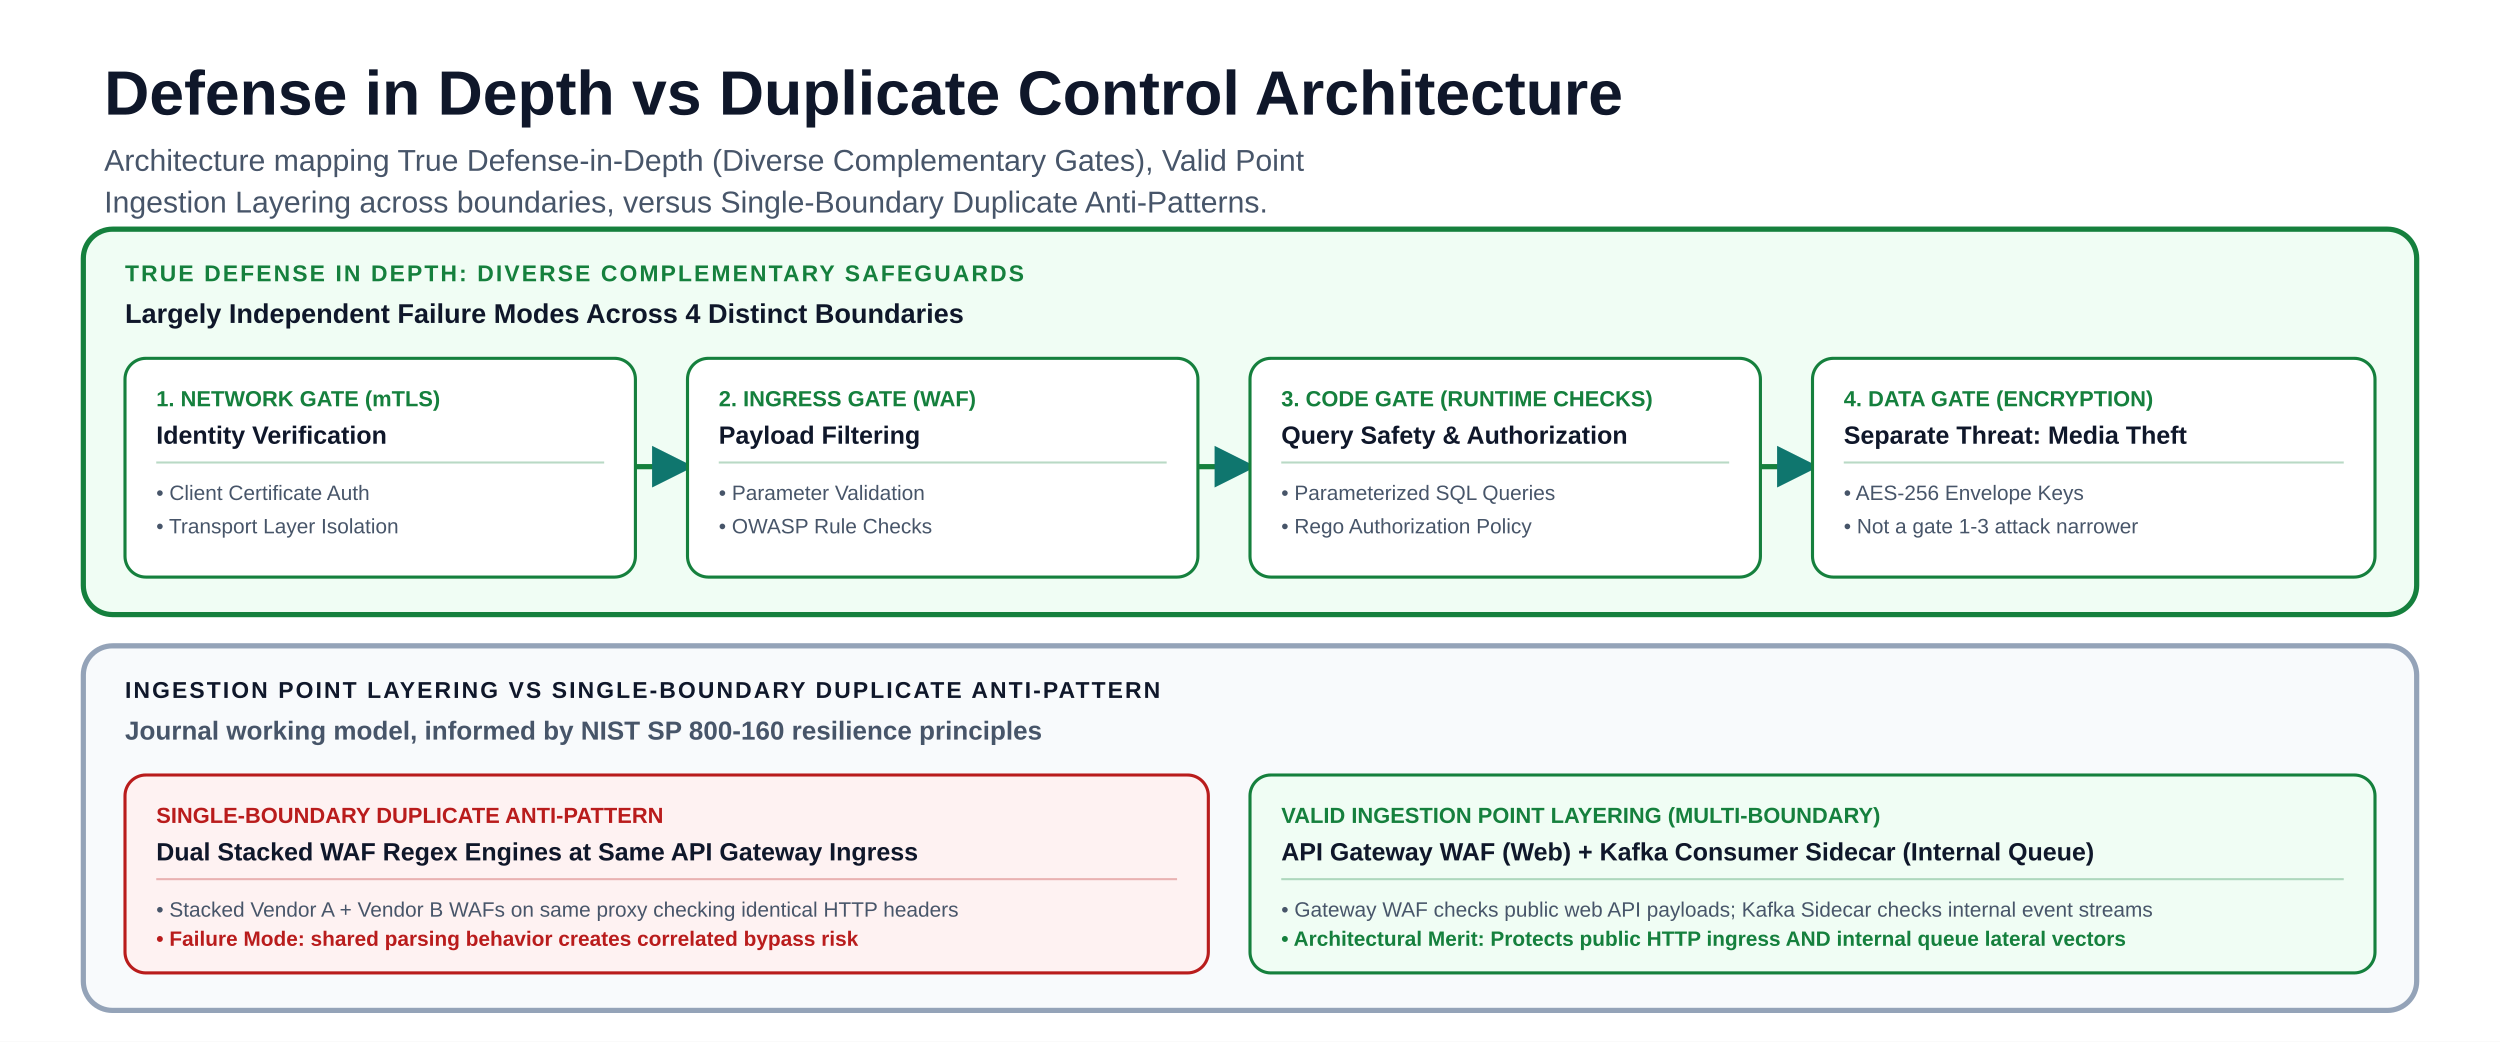
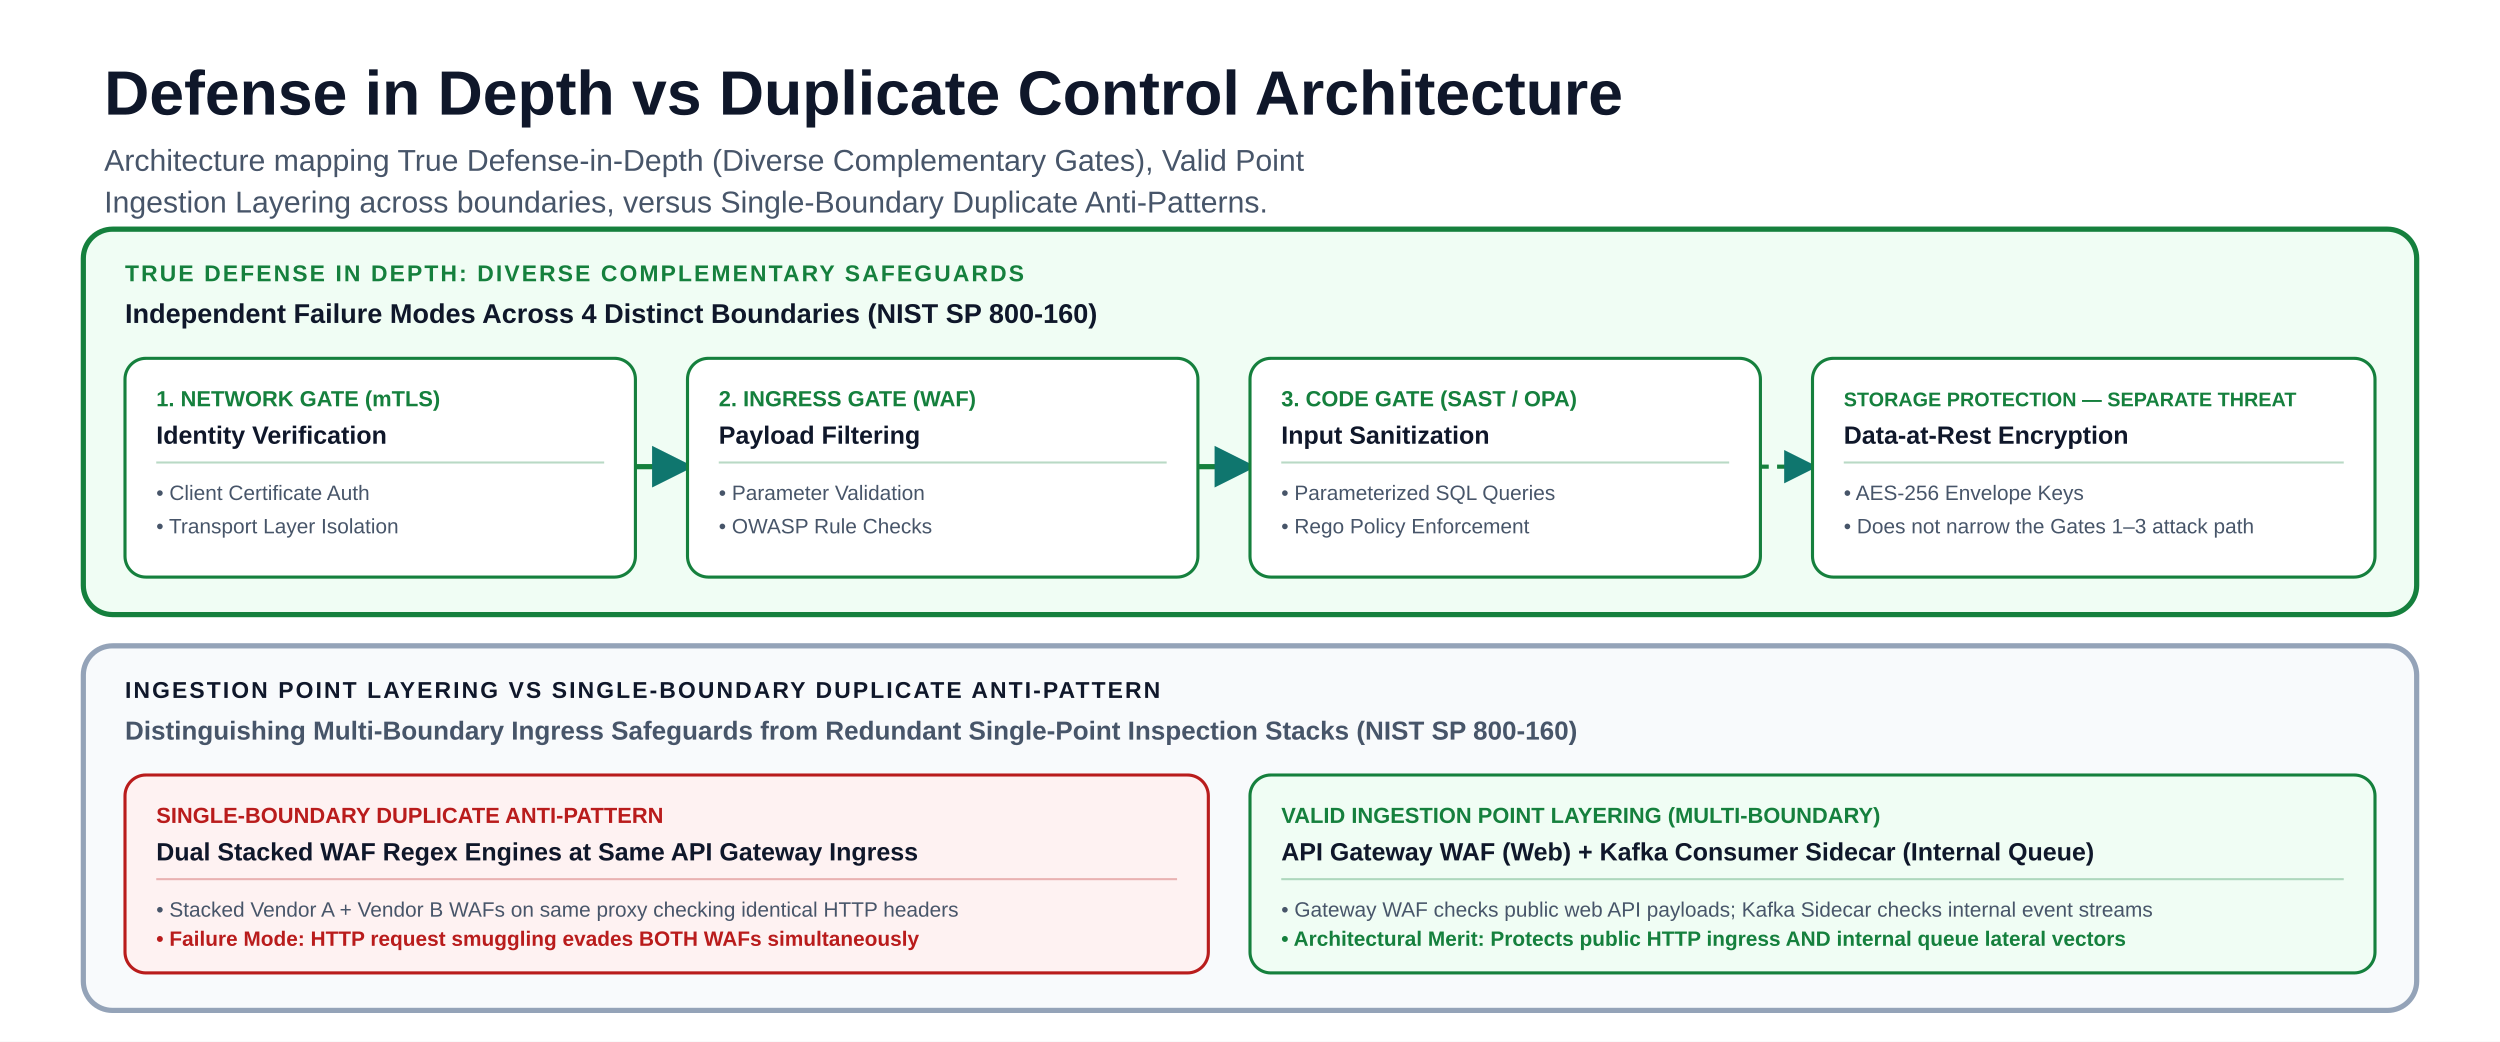
<svg xmlns="http://www.w3.org/2000/svg" viewBox="0 0 1200 500" font-family="-apple-system, BlinkMacSystemFont, 'Segoe UI', Arial, sans-serif" role="img" aria-labelledby="title description">
  <rect width="1200" height="500" fill="#ffffff" />
  <defs>
    <marker id="arrow" viewBox="0 0 10 10" refX="8.5" refY="5" markerWidth="8" markerHeight="8" orient="auto">
      <path d="M0 0 L10 5 L0 10Z" fill="#94a3b8" />
    </marker>
    <marker id="arrow-reverse" viewBox="0 0 10 10" refX="1.5" refY="5" markerWidth="8" markerHeight="8" orient="auto">
      <path d="M10 0 L0 5 L10 10Z" fill="#94a3b8" />
    </marker>
    <marker id="arrow-blue" viewBox="0 0 10 10" refX="8.5" refY="5" markerWidth="8" markerHeight="8" orient="auto">
      <path d="M0 0 L10 5 L0 10Z" fill="#2563eb" />
    </marker>
    <marker id="arrow-teal" viewBox="0 0 10 10" refX="8.5" refY="5" markerWidth="8" markerHeight="8" orient="auto">
      <path d="M0 0 L10 5 L0 10Z" fill="#0f766e" />
    </marker>
    <marker id="arrow-amber" viewBox="0 0 10 10" refX="8.5" refY="5" markerWidth="8" markerHeight="8" orient="auto">
      <path d="M0 0 L10 5 L0 10Z" fill="#b45309" />
    </marker>
    <marker id="arrow-violet" viewBox="0 0 10 10" refX="8.5" refY="5" markerWidth="8" markerHeight="8" orient="auto">
      <path d="M0 0 L10 5 L0 10Z" fill="#7c3aed" />
    </marker>
    <marker id="arrow-red" viewBox="0 0 10 10" refX="8.5" refY="5" markerWidth="8" markerHeight="8" orient="auto">
      <path d="M0 0 L10 5 L0 10Z" fill="#b91c1c" />
    </marker>
  </defs>
  <text x="50" y="55" font-size="30" font-weight="850" fill="#0f172a">Defense in Depth vs Duplicate Control Architecture</text>
  <text x="50" y="82" font-size="14.5" fill="#475569">Architecture mapping True Defense-in-Depth (Diverse Complementary Gates), Valid Point</text>
  <text x="50" y="102" font-size="14.5" fill="#475569">Ingestion Layering across boundaries, versus Single-Boundary Duplicate Anti-Patterns.</text>
  <rect x="40" y="110" width="1120" height="185" rx="14" fill="#f0fdf4" stroke="#15803d" stroke-width="2.5" />
  <text x="60" y="135" font-size="11" font-weight="900" letter-spacing="1" fill="#15803d">TRUE DEFENSE IN DEPTH: DIVERSE COMPLEMENTARY SAFEGUARDS</text>
-   <text x="60" y="155" font-size="13" font-weight="800" fill="#0f172a">Largely Independent Failure Modes Across 4 Distinct Boundaries</text>
+   <text x="60" y="155" font-size="13" font-weight="800" fill="#0f172a">Independent Failure Modes Across 4 Distinct Boundaries (NIST SP 800-160)</text>
  <rect x="60" y="172" width="245" height="105" rx="10" fill="#ffffff" stroke="#15803d" stroke-width="1.5" />
  <text x="75" y="195" font-size="10.5" font-weight="900" fill="#15803d">1. NETWORK GATE (mTLS)</text>
  <text x="75" y="213" font-size="12" font-weight="800" fill="#0f172a">Identity Verification</text>
  <line x1="75" y1="222" x2="290" y2="222" stroke="#15803d" stroke-opacity="0.3" stroke-width="1" />
  <text x="75" y="240" font-size="10" font-weight="500" fill="#475569">• Client Certificate Auth</text>
  <text x="75" y="256" font-size="10" font-weight="500" fill="#475569">• Transport Layer Isolation</text>
  <path d="M 305 224 L 330 224" fill="none" stroke="#15803d" stroke-width="2.5" marker-end="url(#arrow-teal)" />
  <rect x="330" y="172" width="245" height="105" rx="10" fill="#ffffff" stroke="#15803d" stroke-width="1.5" />
  <text x="345" y="195" font-size="10.5" font-weight="900" fill="#15803d">2. INGRESS GATE (WAF)</text>
  <text x="345" y="213" font-size="12" font-weight="800" fill="#0f172a">Payload Filtering</text>
  <line x1="345" y1="222" x2="560" y2="222" stroke="#15803d" stroke-opacity="0.3" stroke-width="1" />
  <text x="345" y="240" font-size="10" font-weight="500" fill="#475569">• Parameter Validation</text>
  <text x="345" y="256" font-size="10" font-weight="500" fill="#475569">• OWASP Rule Checks</text>
  <path d="M 575 224 L 600 224" fill="none" stroke="#15803d" stroke-width="2.5" marker-end="url(#arrow-teal)" />
  <rect x="600" y="172" width="245" height="105" rx="10" fill="#ffffff" stroke="#15803d" stroke-width="1.5" />
-   <text x="615" y="195" font-size="10.5" font-weight="900" fill="#15803d">3. CODE GATE (RUNTIME CHECKS)</text>
-   <text x="615" y="213" font-size="12" font-weight="800" fill="#0f172a">Query Safety &amp; Authorization</text>
+   <text x="615" y="195" font-size="10.5" font-weight="900" fill="#15803d">3. CODE GATE (SAST / OPA)</text>
+   <text x="615" y="213" font-size="12" font-weight="800" fill="#0f172a">Input Sanitization</text>
  <line x1="615" y1="222" x2="830" y2="222" stroke="#15803d" stroke-opacity="0.3" stroke-width="1" />
  <text x="615" y="240" font-size="10" font-weight="500" fill="#475569">• Parameterized SQL Queries</text>
-   <text x="615" y="256" font-size="10" font-weight="500" fill="#475569">• Rego Authorization Policy</text>
-   <path d="M 845 224 L 870 224" fill="none" stroke="#15803d" stroke-width="2.5" marker-end="url(#arrow-teal)" />
+   <text x="615" y="256" font-size="10" font-weight="500" fill="#475569">• Rego Policy Enforcement</text>
+   <path d="M 845 224 L 870 224" fill="none" stroke="#15803d" stroke-width="2" stroke-dasharray="4,4" marker-end="url(#arrow-teal)" />
  <rect x="870" y="172" width="270" height="105" rx="10" fill="#ffffff" stroke="#15803d" stroke-width="1.5" />
-   <text x="885" y="195" font-size="10.5" font-weight="900" fill="#15803d">4. DATA GATE (ENCRYPTION)</text>
-   <text x="885" y="213" font-size="12" font-weight="800" fill="#0f172a">Separate Threat: Media Theft</text>
+   <text x="885" y="195" font-size="9.5" font-weight="900" fill="#15803d">STORAGE PROTECTION — SEPARATE THREAT</text>
+   <text x="885" y="213" font-size="12" font-weight="800" fill="#0f172a">Data-at-Rest Encryption</text>
  <line x1="885" y1="222" x2="1125" y2="222" stroke="#15803d" stroke-opacity="0.3" stroke-width="1" />
  <text x="885" y="240" font-size="10" font-weight="500" fill="#475569">• AES-256 Envelope Keys</text>
-   <text x="885" y="256" font-size="10" font-weight="500" fill="#475569">• Not a gate 1-3 attack narrower</text>
+   <text x="885" y="256" font-size="10" font-weight="500" fill="#475569">• Does not narrow the Gates 1–3 attack path</text>
  <rect x="40" y="310" width="1120" height="175" rx="14" fill="#f8fafc" stroke="#94a3b8" stroke-width="2.5" />
  <text x="60" y="335" font-size="11" font-weight="900" letter-spacing="1" fill="#0f172a">INGESTION POINT LAYERING VS SINGLE-BOUNDARY DUPLICATE ANTI-PATTERN</text>
-   <text x="60" y="355" font-size="12.5" font-weight="600" fill="#475569">Journal working model, informed by NIST SP 800-160 resilience principles</text>
+   <text x="60" y="355" font-size="12.5" font-weight="600" fill="#475569">Distinguishing Multi-Boundary Ingress Safeguards from Redundant Single-Point Inspection Stacks (NIST SP 800-160)</text>
  <rect x="60" y="372" width="520" height="95" rx="10" fill="#fef2f2" stroke="#b91c1c" stroke-width="1.5" />
  <text x="75" y="395" font-size="10.5" font-weight="900" fill="#b91c1c">SINGLE-BOUNDARY DUPLICATE ANTI-PATTERN</text>
  <text x="75" y="413" font-size="12" font-weight="800" fill="#0f172a">Dual Stacked WAF Regex Engines at Same API Gateway Ingress</text>
  <line x1="75" y1="422" x2="565" y2="422" stroke="#b91c1c" stroke-opacity="0.3" stroke-width="1" />
  <text x="75" y="440" font-size="10" font-weight="500" fill="#475569">• Stacked Vendor A + Vendor B WAFs on same proxy checking identical HTTP headers</text>
-   <text x="75" y="454" font-size="10" font-weight="600" fill="#b91c1c">• Failure Mode: shared parsing behavior creates correlated bypass risk</text>
+   <text x="75" y="454" font-size="10" font-weight="600" fill="#b91c1c">• Failure Mode: HTTP request smuggling evades BOTH WAFs simultaneously</text>
  <rect x="600" y="372" width="540" height="95" rx="10" fill="#f0fdf4" stroke="#15803d" stroke-width="1.5" />
  <text x="615" y="395" font-size="10.5" font-weight="900" fill="#15803d">VALID INGESTION POINT LAYERING (MULTI-BOUNDARY)</text>
  <text x="615" y="413" font-size="12" font-weight="800" fill="#0f172a">API Gateway WAF (Web) + Kafka Consumer Sidecar (Internal Queue)</text>
  <line x1="615" y1="422" x2="1125" y2="422" stroke="#15803d" stroke-opacity="0.3" stroke-width="1" />
  <text x="615" y="440" font-size="10" font-weight="500" fill="#475569">• Gateway WAF checks public web API payloads; Kafka Sidecar checks internal event streams</text>
  <text x="615" y="454" font-size="10" font-weight="600" fill="#15803d">• Architectural Merit: Protects public HTTP ingress AND internal queue lateral vectors</text>
</svg>
